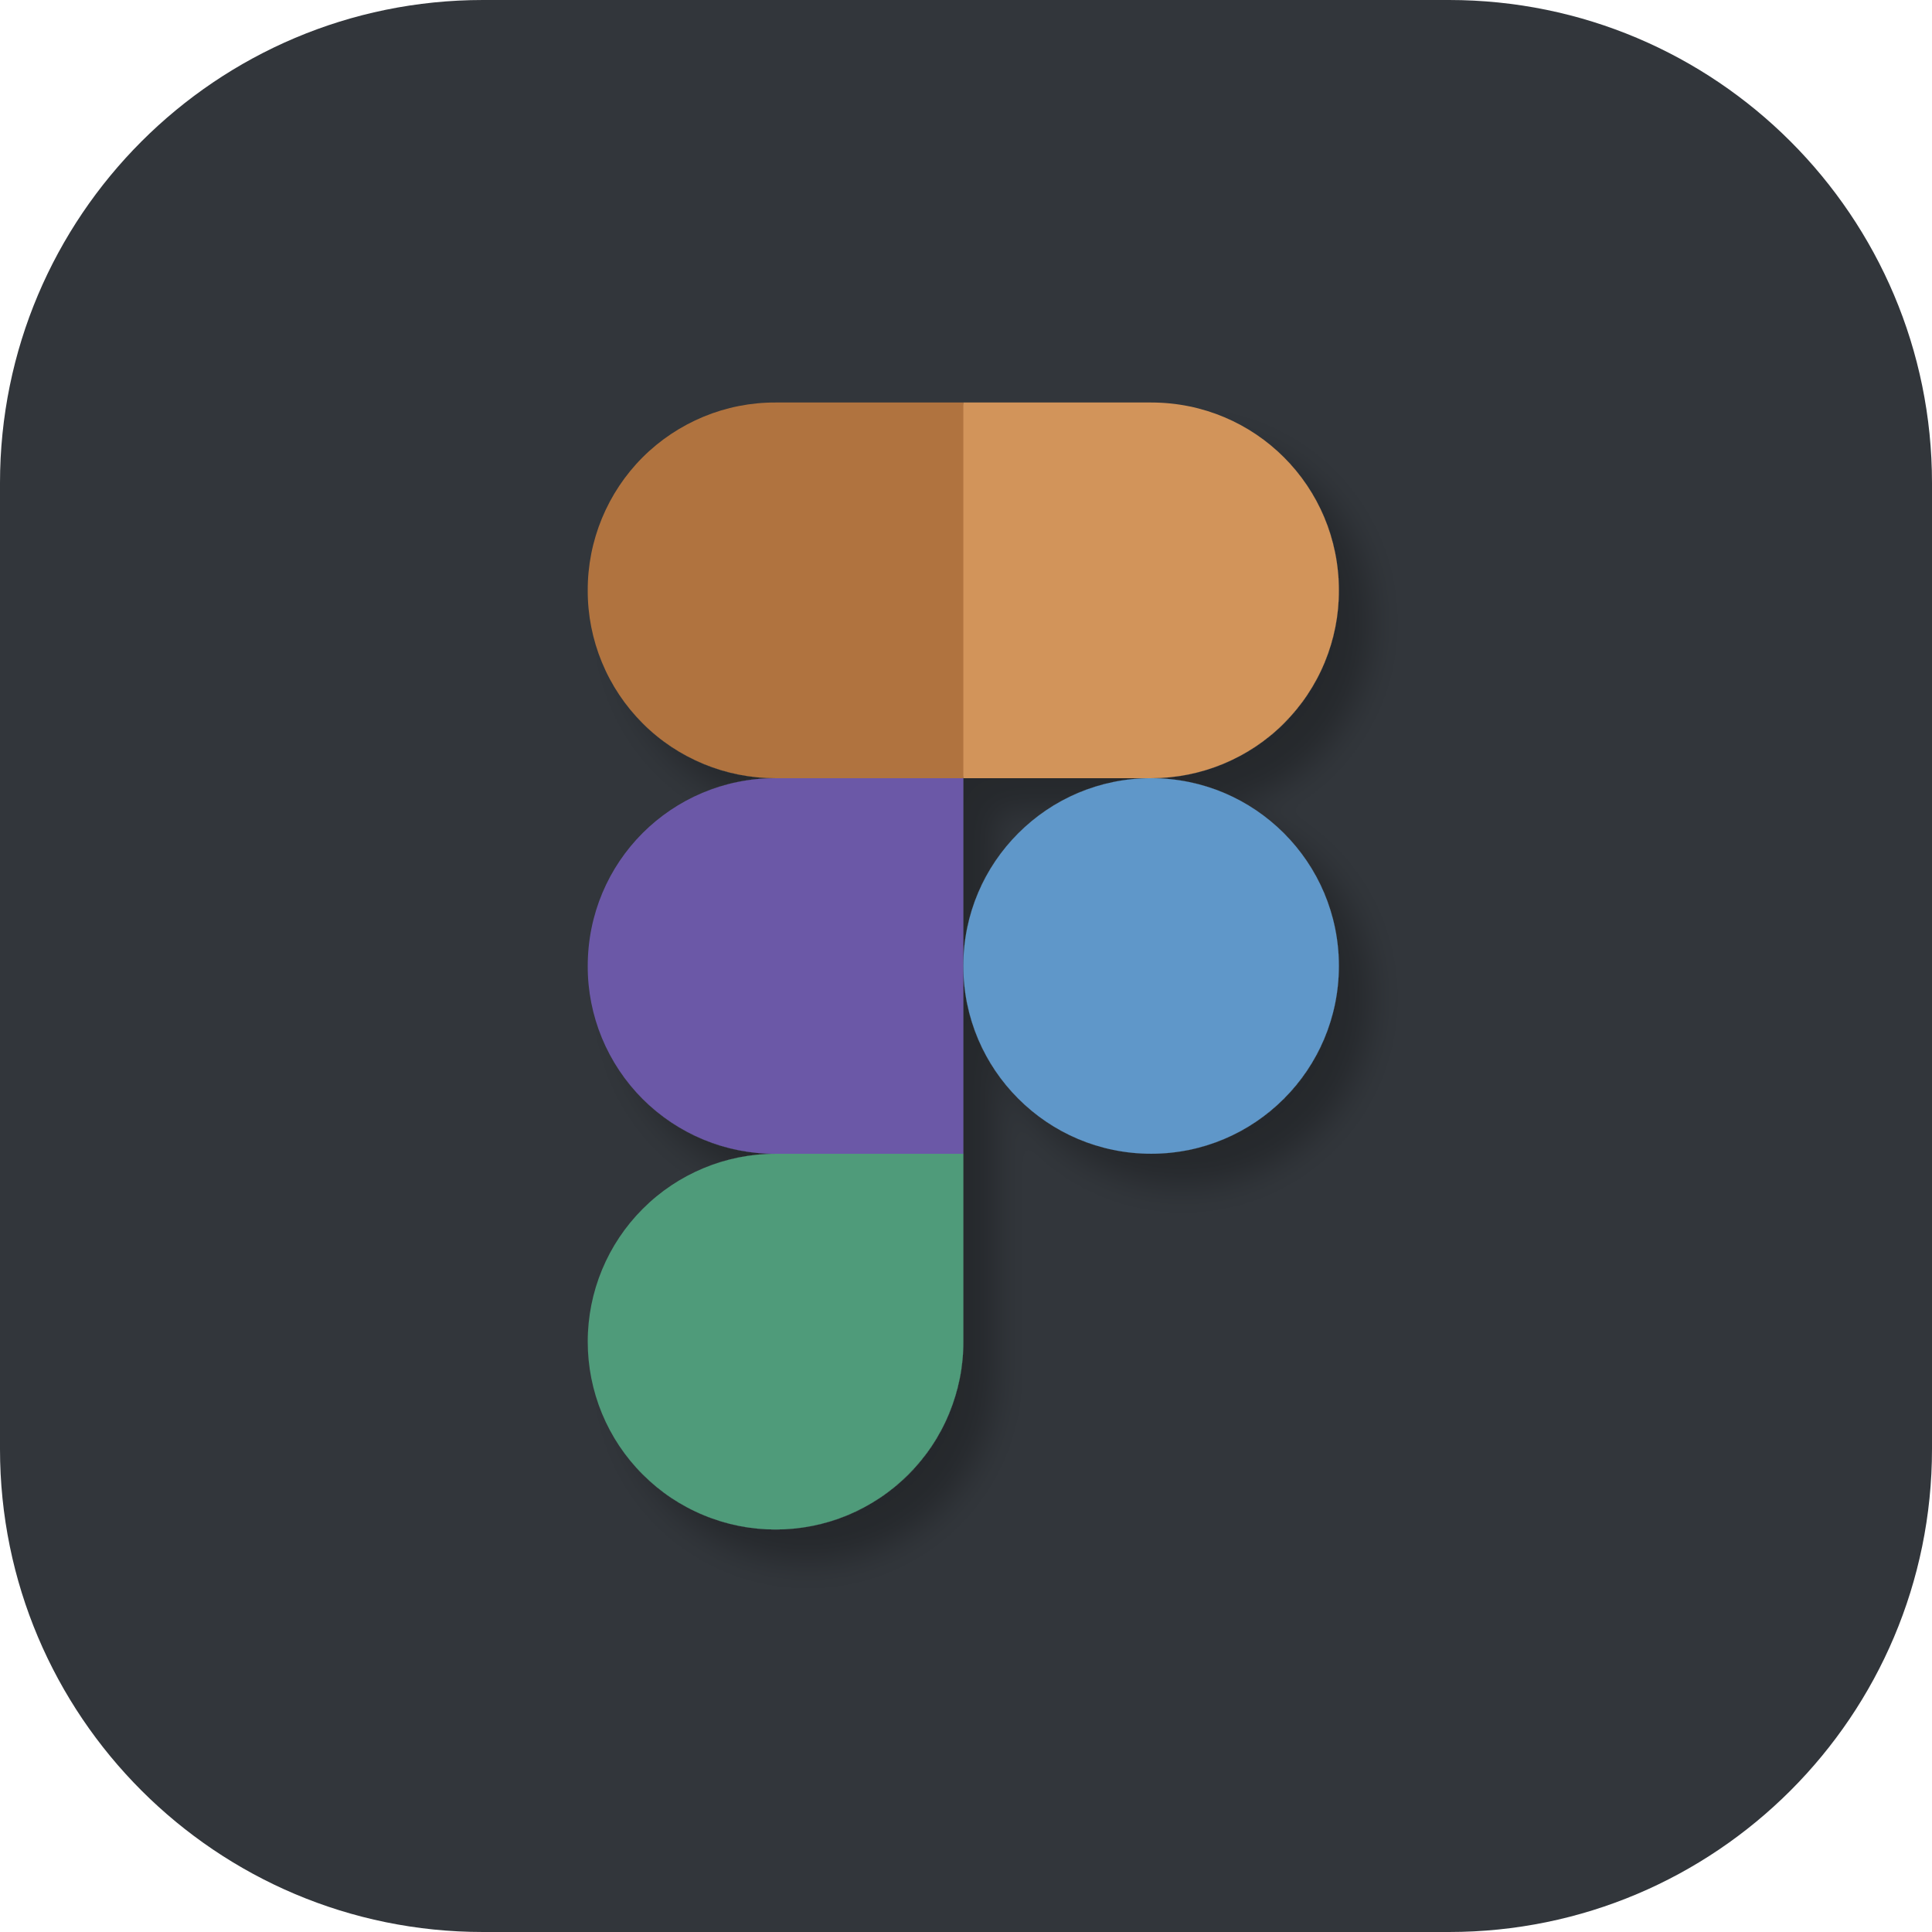
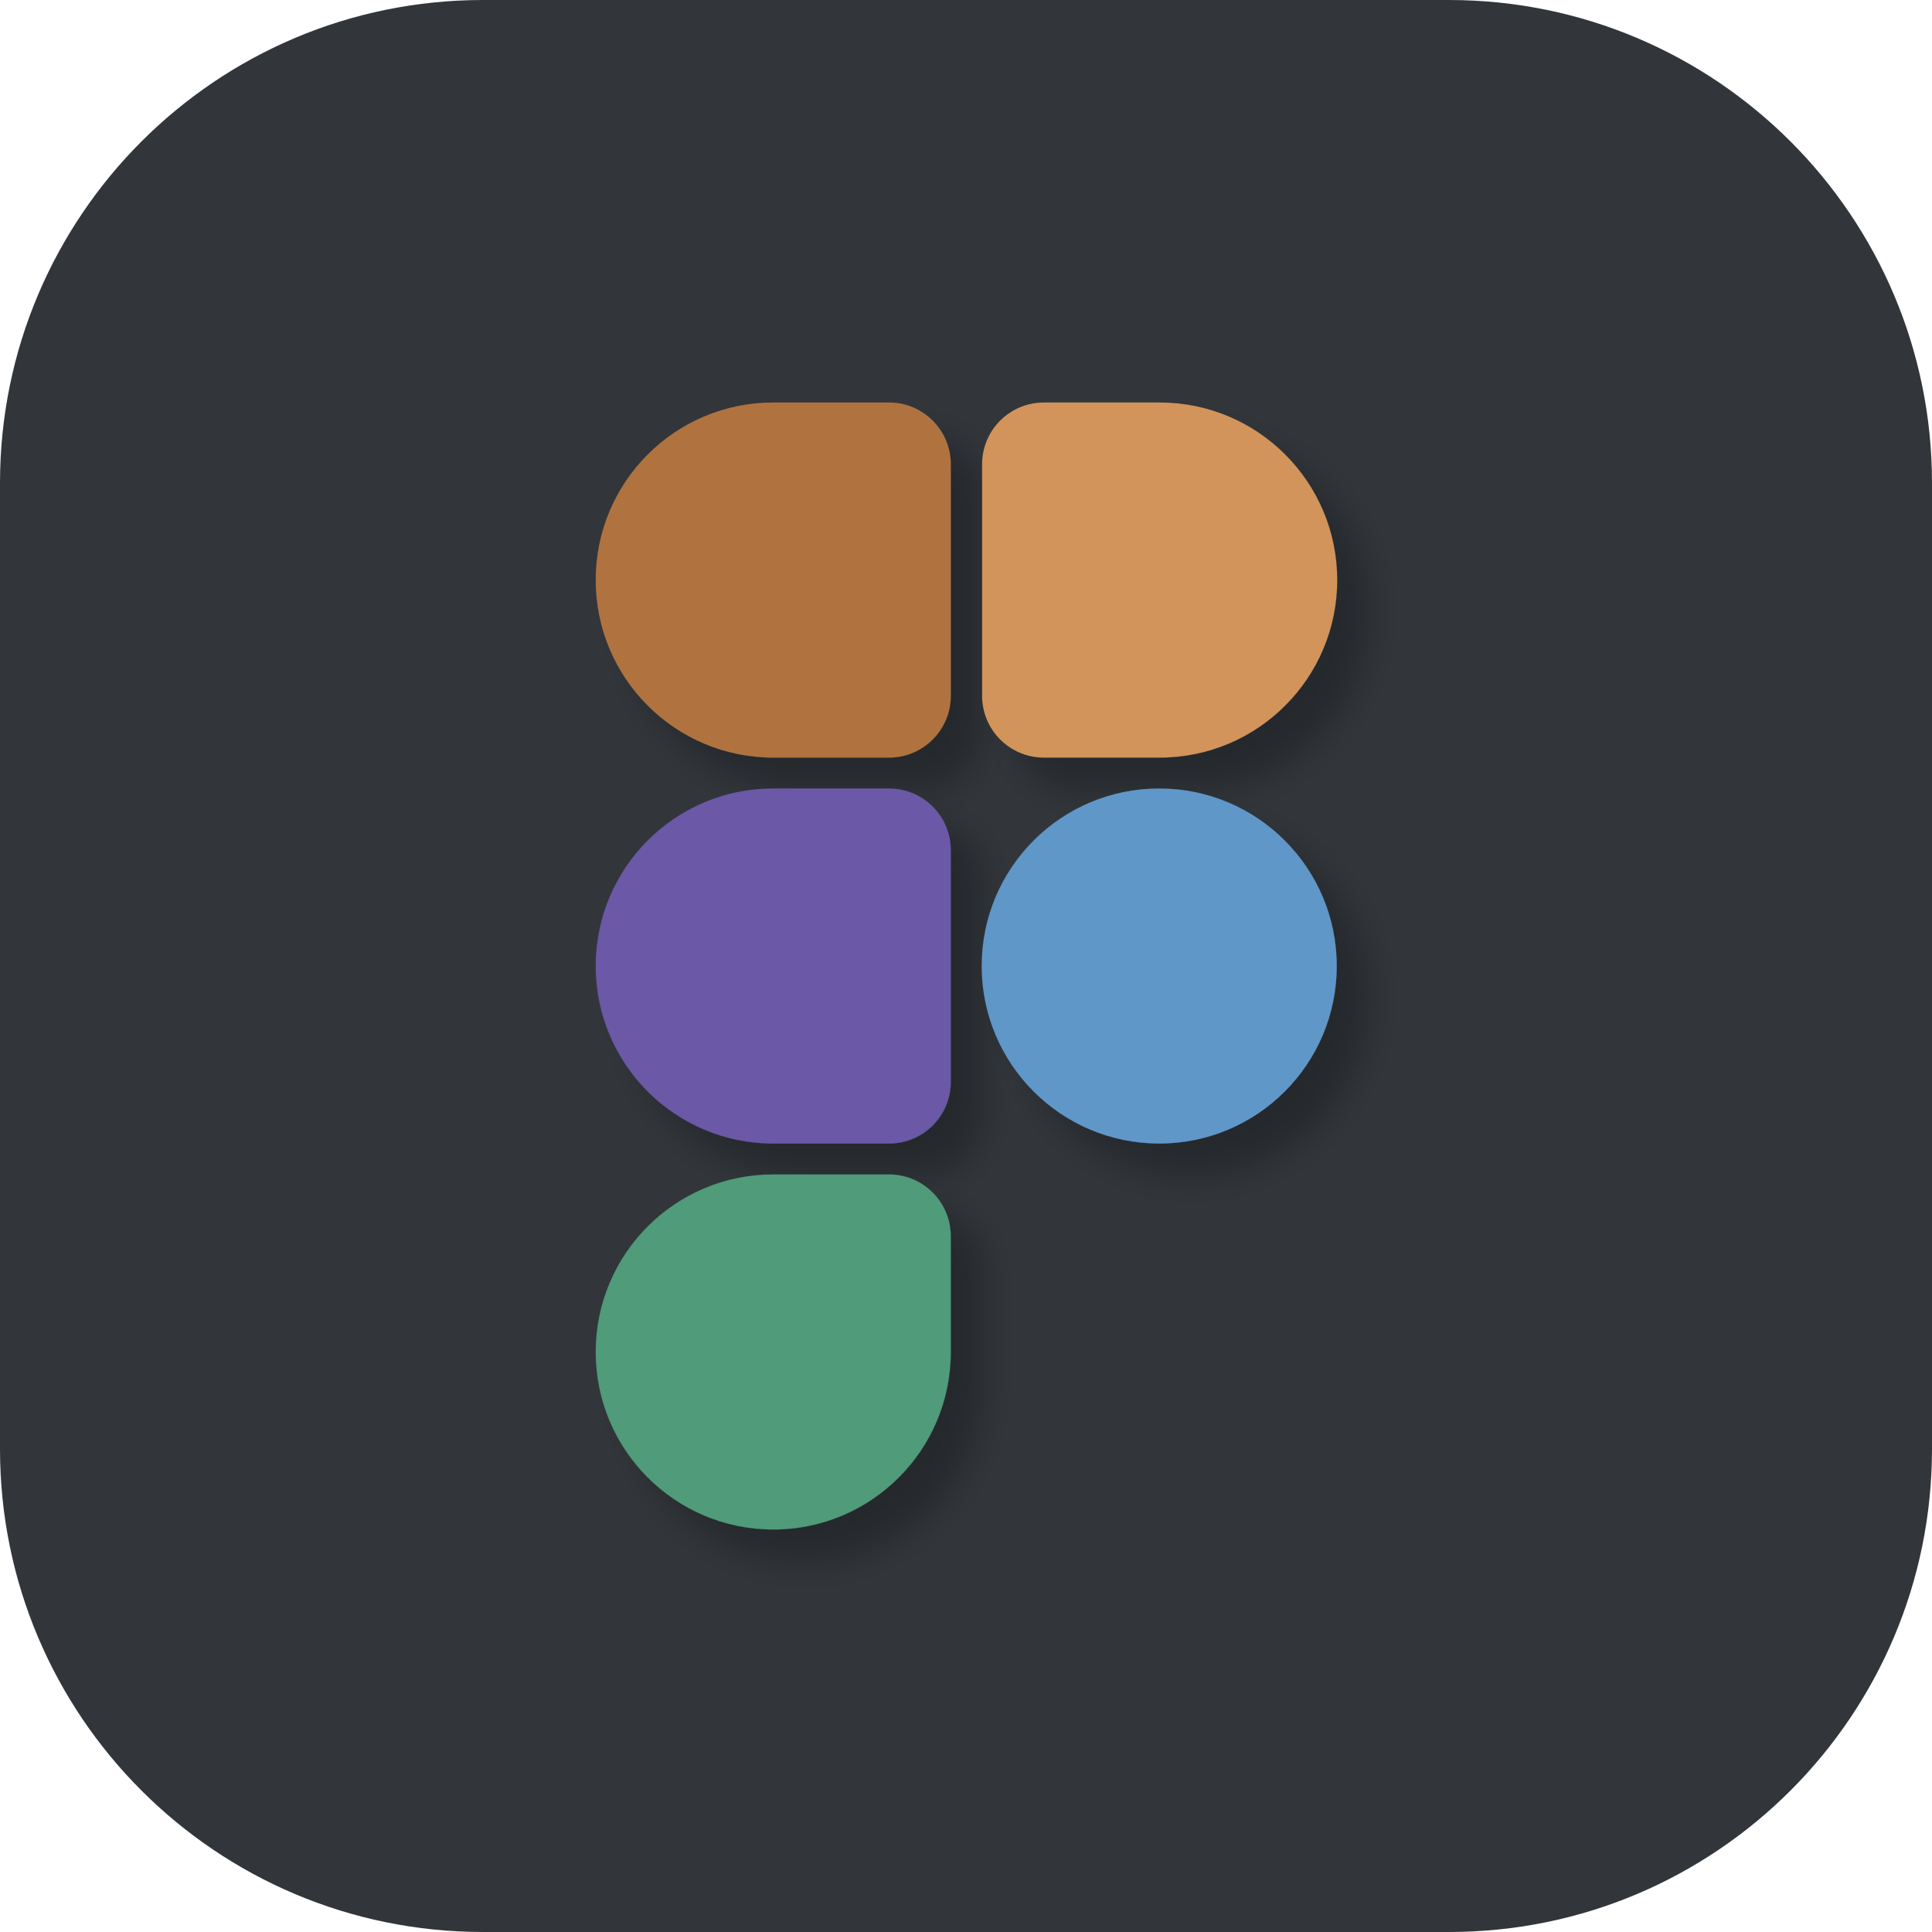
- <svg xmlns="http://www.w3.org/2000/svg" width="24" height="24" viewBox="0 0 24 24" fill="none">
-   <rect width="24" height="24" rx="6" fill="#32363B" />
-   <g filter="url(#filter0_d_291_3366)">
-     <path d="M9.634 14.333C9.015 14.333 8.421 14.579 7.984 15.017C7.547 15.454 7.301 16.047 7.301 16.666C7.301 16.973 7.361 17.276 7.478 17.559C7.595 17.842 7.767 18.1 7.984 18.316C8.2 18.533 8.457 18.705 8.741 18.822C9.024 18.94 9.327 19 9.634 19C9.94 19 10.244 18.94 10.527 18.823C10.81 18.705 11.067 18.534 11.284 18.317C11.501 18.1 11.673 17.843 11.79 17.559C11.907 17.276 11.968 16.973 11.967 16.666V14.333L10.8 14.033L9.634 14.333Z" fill="#4F9B7A" />
-     <path d="M9.634 9.667L10.8 9.367L11.967 9.667V14.333H9.634C9.327 14.334 9.023 14.274 8.74 14.157C8.457 14.04 8.199 13.868 7.983 13.652C7.766 13.435 7.594 13.177 7.477 12.894C7.36 12.611 7.3 12.307 7.301 12.001C7.301 10.707 8.341 9.667 9.634 9.667Z" fill="#6B58A7" />
-     <path d="M14.3 14.332C15.588 14.332 16.632 13.288 16.632 11.999C16.632 10.711 15.588 9.667 14.3 9.667C13.011 9.667 11.967 10.711 11.967 11.999C11.967 13.288 13.011 14.332 14.3 14.332Z" fill="#5F97C9" />
-     <path d="M9.634 5C9.327 4.999 9.023 5.059 8.74 5.176C8.456 5.294 8.199 5.465 7.982 5.682C7.765 5.899 7.594 6.157 7.477 6.44C7.36 6.724 7.3 7.027 7.301 7.334C7.3 7.64 7.36 7.944 7.477 8.227C7.594 8.511 7.766 8.768 7.983 8.985C8.199 9.202 8.457 9.373 8.74 9.49C9.023 9.607 9.327 9.667 9.634 9.667H11.967L12.267 7.333L11.967 5H9.634Z" fill="#B0733F" />
-     <path d="M11.967 5H14.3C15.593 5 16.632 6.041 16.632 7.334C16.633 7.64 16.573 7.944 16.456 8.227C16.339 8.511 16.167 8.768 15.95 8.985C15.734 9.202 15.476 9.373 15.193 9.49C14.91 9.607 14.606 9.667 14.3 9.667H11.967V5Z" fill="#D2945A" />
+ <svg xmlns="http://www.w3.org/2000/svg" width="240" height="240" viewBox="0 0 240 240" fill="none">
+   <rect width="240" height="240" rx="60" fill="#32363B" />
+   <g filter="url(#filter0_d_310_2104)">
+     <path d="M74 72.055C74 59.874 83.874 50 96.055 50H110.438C114.675 50 118.11 53.434 118.11 57.671V86.438C118.11 90.675 114.675 94.11 110.438 94.11H96.055C83.874 94.11 74 84.235 74 72.055Z" fill="#B0733F" />
+   </g>
+   <g filter="url(#filter1_d_310_2104)">
+     <path d="M166.109 72.055C166.109 59.874 156.235 50 144.055 50H129.671C125.434 50 122 53.434 122 57.671V86.438C122 90.675 125.434 94.11 129.671 94.11H144.055C156.235 94.11 166.109 84.235 166.109 72.055Z" fill="#D2945A" />
+   </g>
+   <g filter="url(#filter2_d_310_2104)">
+     <path d="M74 120C74 107.819 83.874 97.945 96.055 97.945H110.438C114.675 97.945 118.11 101.38 118.11 105.616V134.384C118.11 138.62 114.675 142.055 110.438 142.055H96.055C83.874 142.055 74 132.181 74 120Z" fill="#6B58A7" />
+   </g>
+   <g filter="url(#filter3_d_310_2104)">
+     <path d="M121.945 120C121.945 107.819 131.82 97.945 144 97.945C156.181 97.945 166.055 107.819 166.055 120C166.055 132.181 156.181 142.055 144 142.055C131.82 142.055 121.945 132.181 121.945 120Z" fill="#5F97C9" />
+   </g>
+   <g filter="url(#filter4_d_310_2104)">
+     <path d="M74 167.945C74 155.765 83.874 145.89 96.055 145.89H110.438C114.675 145.89 118.11 149.325 118.11 153.562V167.945C118.11 180.126 108.235 190 96.055 190C83.874 190 74 180.126 74 167.945Z" fill="#4F9B7A" />
  </g>
  <defs>
-     <filter id="filter0_d_291_3366" x="7.301" y="5" width="10.132" height="14.8" filterUnits="userSpaceOnUse" color-interpolation-filters="sRGB">
+     <filter id="filter0_d_310_2104" x="74" y="50" width="52.109" height="52.11" filterUnits="userSpaceOnUse" color-interpolation-filters="sRGB">
      <feFlood flood-opacity="0" result="BackgroundImageFix" />
      <feColorMatrix in="SourceAlpha" type="matrix" values="0 0 0 0 0 0 0 0 0 0 0 0 0 0 0 0 0 0 127 0" result="hardAlpha" />
-       <feOffset dx="0.4" dy="0.4" />
-       <feGaussianBlur stdDeviation="0.2" />
+       <feOffset dx="4" dy="4" />
+       <feGaussianBlur stdDeviation="2" />
      <feComposite in2="hardAlpha" operator="out" />
      <feColorMatrix type="matrix" values="0 0 0 0 0 0 0 0 0 0 0 0 0 0 0 0 0 0 0.25 0" />
-       <feBlend mode="normal" in2="BackgroundImageFix" result="effect1_dropShadow_291_3366" />
-       <feBlend mode="normal" in="SourceGraphic" in2="effect1_dropShadow_291_3366" result="shape" />
+       <feBlend mode="normal" in2="BackgroundImageFix" result="effect1_dropShadow_310_2104" />
+       <feBlend mode="normal" in="SourceGraphic" in2="effect1_dropShadow_310_2104" result="shape" />
+     </filter>
+     <filter id="filter1_d_310_2104" x="122" y="50" width="52.109" height="52.11" filterUnits="userSpaceOnUse" color-interpolation-filters="sRGB">
+       <feFlood flood-opacity="0" result="BackgroundImageFix" />
+       <feColorMatrix in="SourceAlpha" type="matrix" values="0 0 0 0 0 0 0 0 0 0 0 0 0 0 0 0 0 0 127 0" result="hardAlpha" />
+       <feOffset dx="4" dy="4" />
+       <feGaussianBlur stdDeviation="2" />
+       <feComposite in2="hardAlpha" operator="out" />
+       <feColorMatrix type="matrix" values="0 0 0 0 0 0 0 0 0 0 0 0 0 0 0 0 0 0 0.25 0" />
+       <feBlend mode="normal" in2="BackgroundImageFix" result="effect1_dropShadow_310_2104" />
+       <feBlend mode="normal" in="SourceGraphic" in2="effect1_dropShadow_310_2104" result="shape" />
+     </filter>
+     <filter id="filter2_d_310_2104" x="74" y="97.945" width="52.109" height="52.11" filterUnits="userSpaceOnUse" color-interpolation-filters="sRGB">
+       <feFlood flood-opacity="0" result="BackgroundImageFix" />
+       <feColorMatrix in="SourceAlpha" type="matrix" values="0 0 0 0 0 0 0 0 0 0 0 0 0 0 0 0 0 0 127 0" result="hardAlpha" />
+       <feOffset dx="4" dy="4" />
+       <feGaussianBlur stdDeviation="2" />
+       <feComposite in2="hardAlpha" operator="out" />
+       <feColorMatrix type="matrix" values="0 0 0 0 0 0 0 0 0 0 0 0 0 0 0 0 0 0 0.25 0" />
+       <feBlend mode="normal" in2="BackgroundImageFix" result="effect1_dropShadow_310_2104" />
+       <feBlend mode="normal" in="SourceGraphic" in2="effect1_dropShadow_310_2104" result="shape" />
+     </filter>
+     <filter id="filter3_d_310_2104" x="121.945" y="97.945" width="52.109" height="52.11" filterUnits="userSpaceOnUse" color-interpolation-filters="sRGB">
+       <feFlood flood-opacity="0" result="BackgroundImageFix" />
+       <feColorMatrix in="SourceAlpha" type="matrix" values="0 0 0 0 0 0 0 0 0 0 0 0 0 0 0 0 0 0 127 0" result="hardAlpha" />
+       <feOffset dx="4" dy="4" />
+       <feGaussianBlur stdDeviation="2" />
+       <feComposite in2="hardAlpha" operator="out" />
+       <feColorMatrix type="matrix" values="0 0 0 0 0 0 0 0 0 0 0 0 0 0 0 0 0 0 0.25 0" />
+       <feBlend mode="normal" in2="BackgroundImageFix" result="effect1_dropShadow_310_2104" />
+       <feBlend mode="normal" in="SourceGraphic" in2="effect1_dropShadow_310_2104" result="shape" />
+     </filter>
+     <filter id="filter4_d_310_2104" x="74" y="145.89" width="52.109" height="52.11" filterUnits="userSpaceOnUse" color-interpolation-filters="sRGB">
+       <feFlood flood-opacity="0" result="BackgroundImageFix" />
+       <feColorMatrix in="SourceAlpha" type="matrix" values="0 0 0 0 0 0 0 0 0 0 0 0 0 0 0 0 0 0 127 0" result="hardAlpha" />
+       <feOffset dx="4" dy="4" />
+       <feGaussianBlur stdDeviation="2" />
+       <feComposite in2="hardAlpha" operator="out" />
+       <feColorMatrix type="matrix" values="0 0 0 0 0 0 0 0 0 0 0 0 0 0 0 0 0 0 0.25 0" />
+       <feBlend mode="normal" in2="BackgroundImageFix" result="effect1_dropShadow_310_2104" />
+       <feBlend mode="normal" in="SourceGraphic" in2="effect1_dropShadow_310_2104" result="shape" />
    </filter>
  </defs>
</svg>
